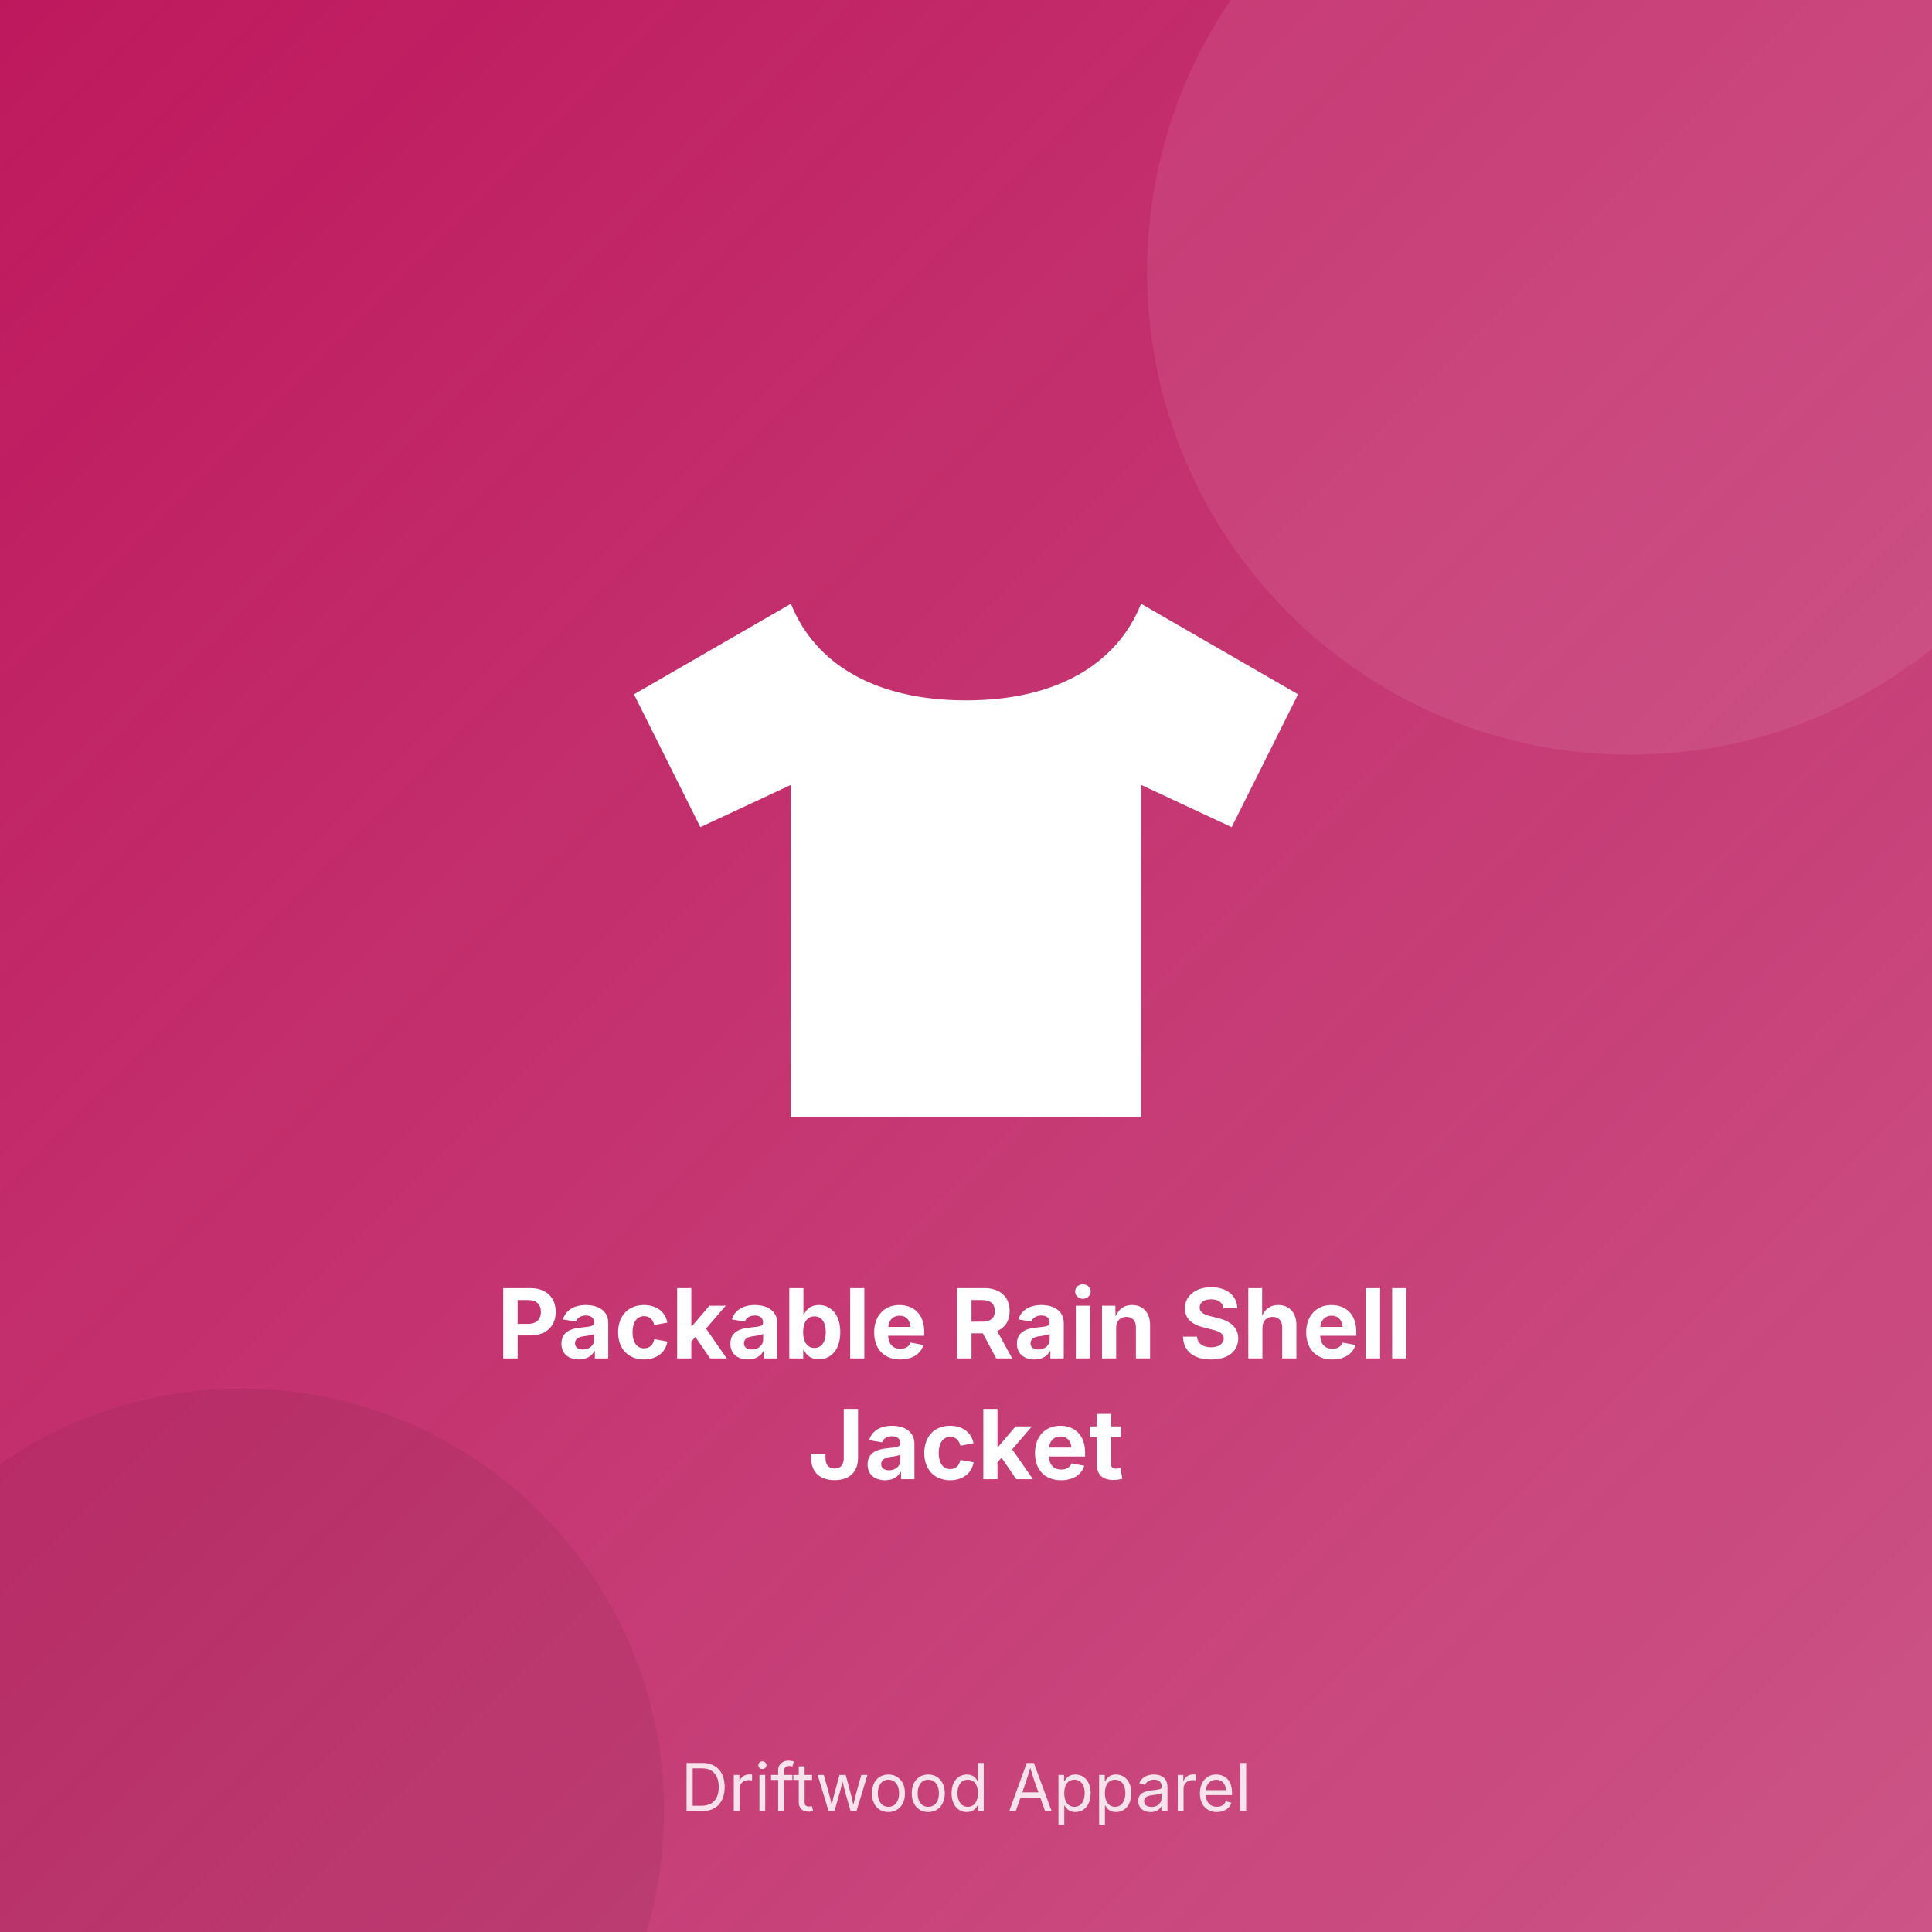
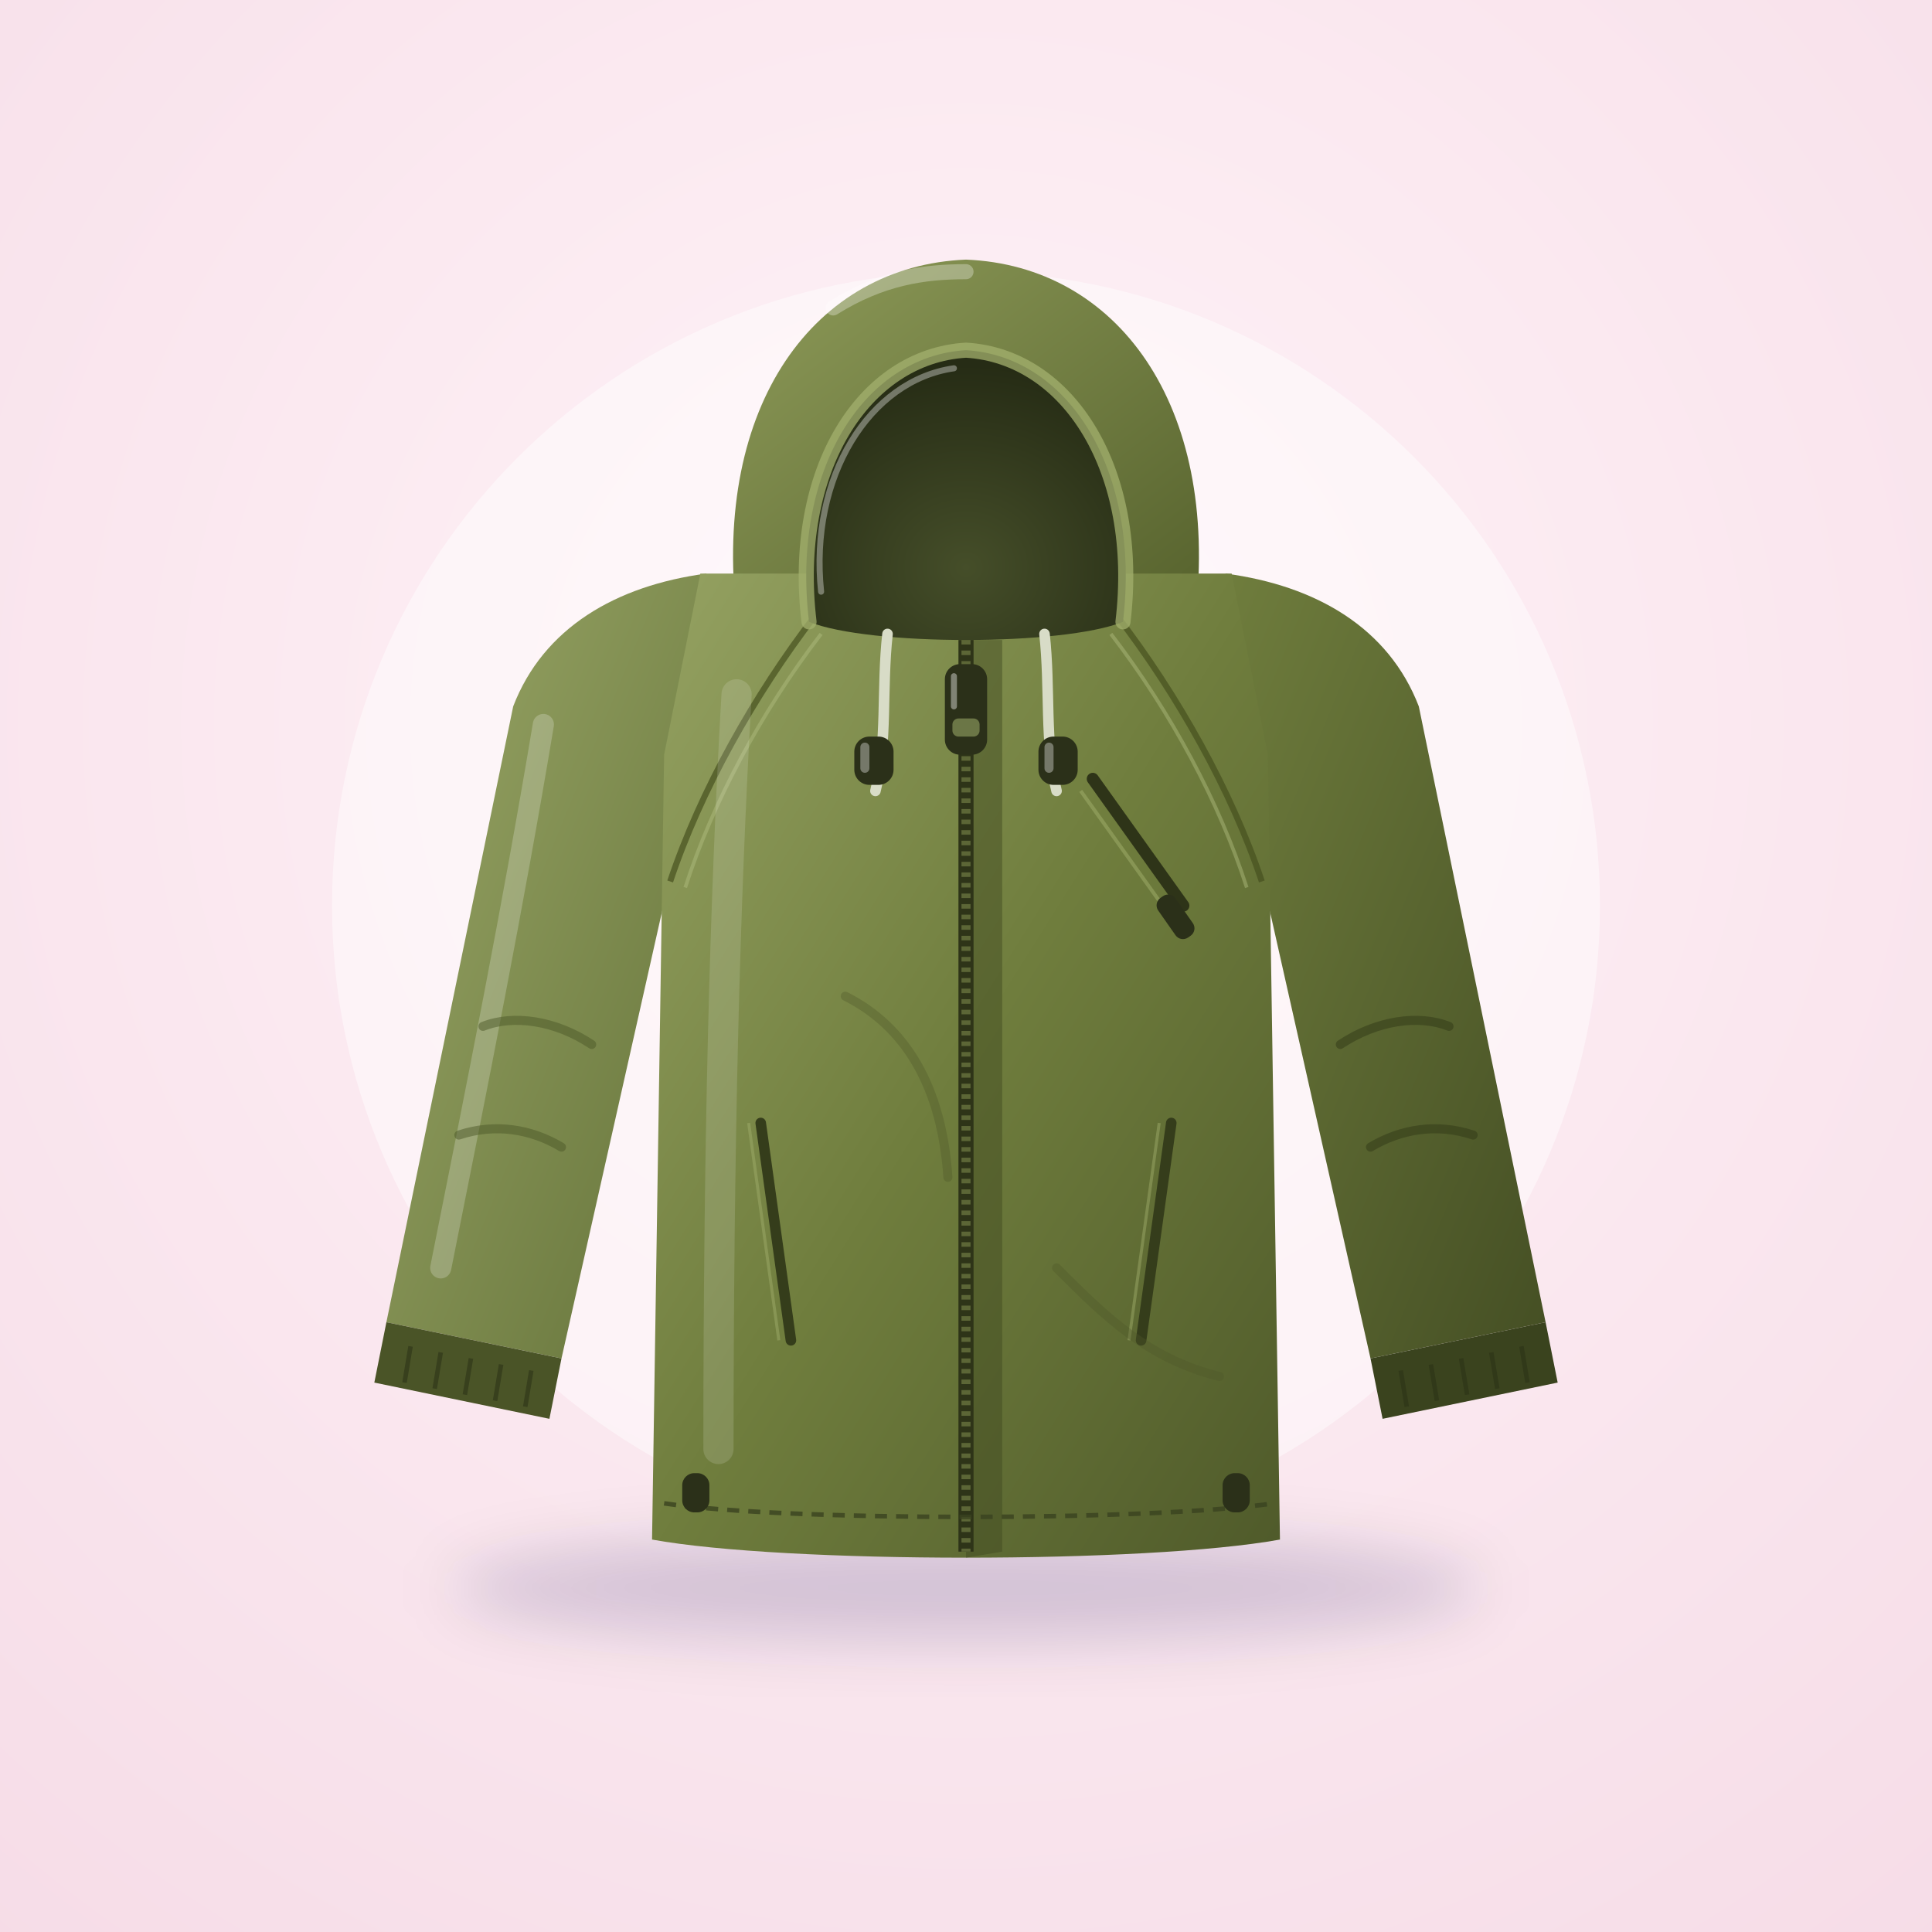
- <svg xmlns="http://www.w3.org/2000/svg" viewBox="0 0 640 640" role="img" aria-label="Packable Rain Shell Jacket illustration">
+ <svg xmlns="http://www.w3.org/2000/svg" viewBox="0 0 640 640" width="640" height="640" role="img" aria-label="Packable Rain Shell Jacket">
  <defs>
-     <linearGradient id="g" x1="0" y1="0" x2="1" y2="1">
-       <stop offset="0" stop-color="#be185d" />
-       <stop offset="1" stop-color="#be185d" stop-opacity=".72" />
+     <radialGradient id="driftwood-rain-shell-bg" cx="320" cy="240" r="520" gradientUnits="userSpaceOnUse">
+       <stop offset="0" stop-color="#FFF4F8" />
+       <stop offset="1" stop-color="#F6DCE7" />
+     </radialGradient>
+     <filter id="driftwood-rain-shell-shadow" x="-50%" y="-50%" width="200%" height="200%">
+       <feGaussianBlur stdDeviation="10" />
+     </filter>
+     <linearGradient id="driftwood-rain-shell-torso" x1="0" y1="0" x2="1" y2="1">
+       <stop offset="0" stop-color="#95a262" />
+       <stop offset=".5" stop-color="#6f7d3d" />
+       <stop offset="1" stop-color="#4f5a2a" />
    </linearGradient>
+     <linearGradient id="driftwood-rain-shell-sleeve-l" x1="0" y1="0" x2="1" y2="1">
+       <stop offset="0" stop-color="#9aa767" />
+       <stop offset="1" stop-color="#65733a" />
+     </linearGradient>
+     <linearGradient id="driftwood-rain-shell-sleeve-r" x1="0" y1="0" x2="1" y2="1">
+       <stop offset="0" stop-color="#6f7d3d" />
+       <stop offset="1" stop-color="#454f24" />
+     </linearGradient>
+     <linearGradient id="driftwood-rain-shell-hood" x1="0" y1="0" x2="1" y2="1">
+       <stop offset="0" stop-color="#8e9b59" />
+       <stop offset="1" stop-color="#56622d" />
+     </linearGradient>
+     <radialGradient id="driftwood-rain-shell-lining" cx=".5" cy=".75" r=".7">
+       <stop offset="0" stop-color="#454e29" />
+       <stop offset="1" stop-color="#262c15" />
+     </radialGradient>
  </defs>
-   <rect width="640" height="640" fill="url(#g)" />
-   <circle cx="540" cy="90" r="160" fill="#fff" fill-opacity=".08" />
-   <circle cx="80" cy="600" r="140" fill="#000" fill-opacity=".06" />
-   <path d="M262 200l-52 30 22 44 30-14v110h116V260l30 14 22-44-52-30c-8 20-28 32-58 32s-50-12-58-32z" fill="#fff" />
-   <text y="450" text-anchor="middle" font-family="system-ui, -apple-system, Segoe UI, sans-serif" font-size="32" font-weight="700" fill="#fff">
-     <tspan x="320" dy="0">Packable Rain Shell</tspan>
-     <tspan x="320" dy="40">Jacket</tspan>
-   </text>
-   <text x="320" y="600" text-anchor="middle" font-family="system-ui, -apple-system, Segoe UI, sans-serif" font-size="22" fill="#fff" fill-opacity=".85">Driftwood Apparel</text>
+   <rect width="640" height="640" fill="url(#driftwood-rain-shell-bg)" />
+   <circle cx="320" cy="300" r="210" fill="#fff" fill-opacity=".45" />
+   <ellipse cx="320" cy="526" rx="170" ry="18" fill="#1e1b4b" fill-opacity=".16" filter="url(#driftwood-rain-shell-shadow)" />
+   <path d="M244 204C236 134 270 88 320 86C370 88 404 134 396 204Z" fill="url(#driftwood-rain-shell-hood)" />
+   <path d="M276 102C292 92 306 90 320 90" stroke="#fff" stroke-width="5" stroke-opacity=".3" stroke-linecap="round" fill="none" />
+   <path d="M234 190C204 194 180 208 170 234L128 438L186 450L222 290Z" fill="url(#driftwood-rain-shell-sleeve-l)" />
+   <path d="M406 190C436 194 460 208 470 234L512 438L454 450L418 290Z" fill="url(#driftwood-rain-shell-sleeve-r)" />
+   <path d="M128 438L186 450L182 470L124 458Z" fill="#4a5427" />
+   <path d="M512 438L454 450L458 470L516 458Z" fill="#3a431e" />
+   <path d="M136 446l-2 12M146 448l-2 12M156 450l-2 12M166 452l-2 12M176 454l-2 12M504 446l2 12M494 448l2 12M484 450l2 12M474 452l2 12M464 454l2 12" stroke="#2c3316" stroke-width="1.5" stroke-opacity=".6" />
+   <path d="M180 240C170 300 158 360 146 420" stroke="#fff" stroke-width="7" stroke-opacity=".22" stroke-linecap="round" fill="none" />
+   <path d="M160 340C170 336 184 338 196 346M152 376C164 372 176 374 186 380" stroke="#4d5828" stroke-width="3" stroke-opacity=".5" stroke-linecap="round" fill="none" />
+   <path d="M480 340C470 336 456 338 444 346M488 376C476 372 464 374 454 380" stroke="#303817" stroke-width="3" stroke-opacity=".5" stroke-linecap="round" fill="none" />
+   <path d="M232 190L408 190L420 250L424 510C380 518 260 518 216 510L220 250Z" fill="url(#driftwood-rain-shell-torso)" />
+   <path d="M270 204C250 230 232 262 222 292M370 204C390 230 408 262 418 292" stroke="#46501f" stroke-width="2" stroke-opacity=".7" fill="none" />
+   <path d="M272 210C252 236 236 266 227 294M368 210C388 236 404 266 413 294" stroke="#b3bf82" stroke-width="1.2" stroke-opacity=".45" fill="none" />
+   <path d="M244 230C240 300 238 380 238 480" stroke="#fff" stroke-width="10" stroke-opacity=".14" stroke-linecap="round" fill="none" />
+   <path d="M268 206C262 156 286 118 320 116C354 118 378 156 372 206C352 214 288 214 268 206Z" fill="url(#driftwood-rain-shell-lining)" />
+   <path d="M268 206C262 156 286 118 320 116C354 118 378 156 372 206" stroke="#a3b06d" stroke-width="5" stroke-opacity=".75" fill="none" stroke-linecap="round" />
+   <path d="M272 196C268 158 288 126 316 122" stroke="#fff" stroke-width="2" stroke-opacity=".35" fill="none" stroke-linecap="round" />
+   <path d="M320 212L332 212L332 514L320 516Z" fill="#3f4820" fill-opacity=".45" />
+   <path d="M320 212V514" stroke="#2e3418" stroke-width="5" />
+   <path d="M320 212V514" stroke="#5c6636" stroke-width="3" stroke-dasharray="1.5 2" />
+   <rect x="313" y="220" width="14" height="30" rx="5" fill="#2b3019" />
+   <rect x="315.5" y="238" width="9" height="6" rx="2" fill="#6b7646" />
+   <path d="M316 224v10" stroke="#fff" stroke-width="2" stroke-opacity=".4" stroke-linecap="round" />
+   <path d="M362 258L392 300" stroke="#2e3418" stroke-width="4" stroke-linecap="round" />
+   <path d="M358 262L388 304" stroke="#a3b06d" stroke-width="1.2" stroke-opacity=".5" />
+   <rect x="386" y="296" width="7" height="16" rx="3" fill="#2b3019" transform="rotate(-35 389 304)" />
+   <path d="M252 372L262 444M388 372L378 444" stroke="#353d1b" stroke-width="3.5" stroke-linecap="round" />
+   <path d="M248 372L258 444M384 372L374 444" stroke="#a3b06d" stroke-width="1" stroke-opacity=".45" />
+   <path d="M220 498C260 504 380 504 422 498" stroke="#3a4220" stroke-width="1.5" stroke-dasharray="4 3" stroke-opacity=".8" fill="none" />
+   <g stroke="#d8dcc7" stroke-width="3.5" stroke-linecap="round" fill="none">
+     <path d="M294 210C292 228 294 246 290 262" />
+     <path d="M346 210C348 228 346 246 350 262" />
+   </g>
+   <g fill="#2b3019">
+     <rect x="283" y="244" width="13" height="16" rx="5" />
+     <rect x="344" y="244" width="13" height="16" rx="5" />
+     <rect x="226" y="488" width="9" height="13" rx="4" />
+     <rect x="405" y="488" width="9" height="13" rx="4" />
+   </g>
+   <g fill="#fff" fill-opacity=".35">
+     <rect x="285" y="246" width="3" height="10" rx="1.5" />
+     <rect x="346" y="246" width="3" height="10" rx="1.5" />
+   </g>
+   <path d="M280 330C300 340 312 360 314 390M350 420C366 436 380 450 404 456" stroke="#4d5828" stroke-width="3" stroke-opacity=".35" stroke-linecap="round" fill="none" />
</svg>
